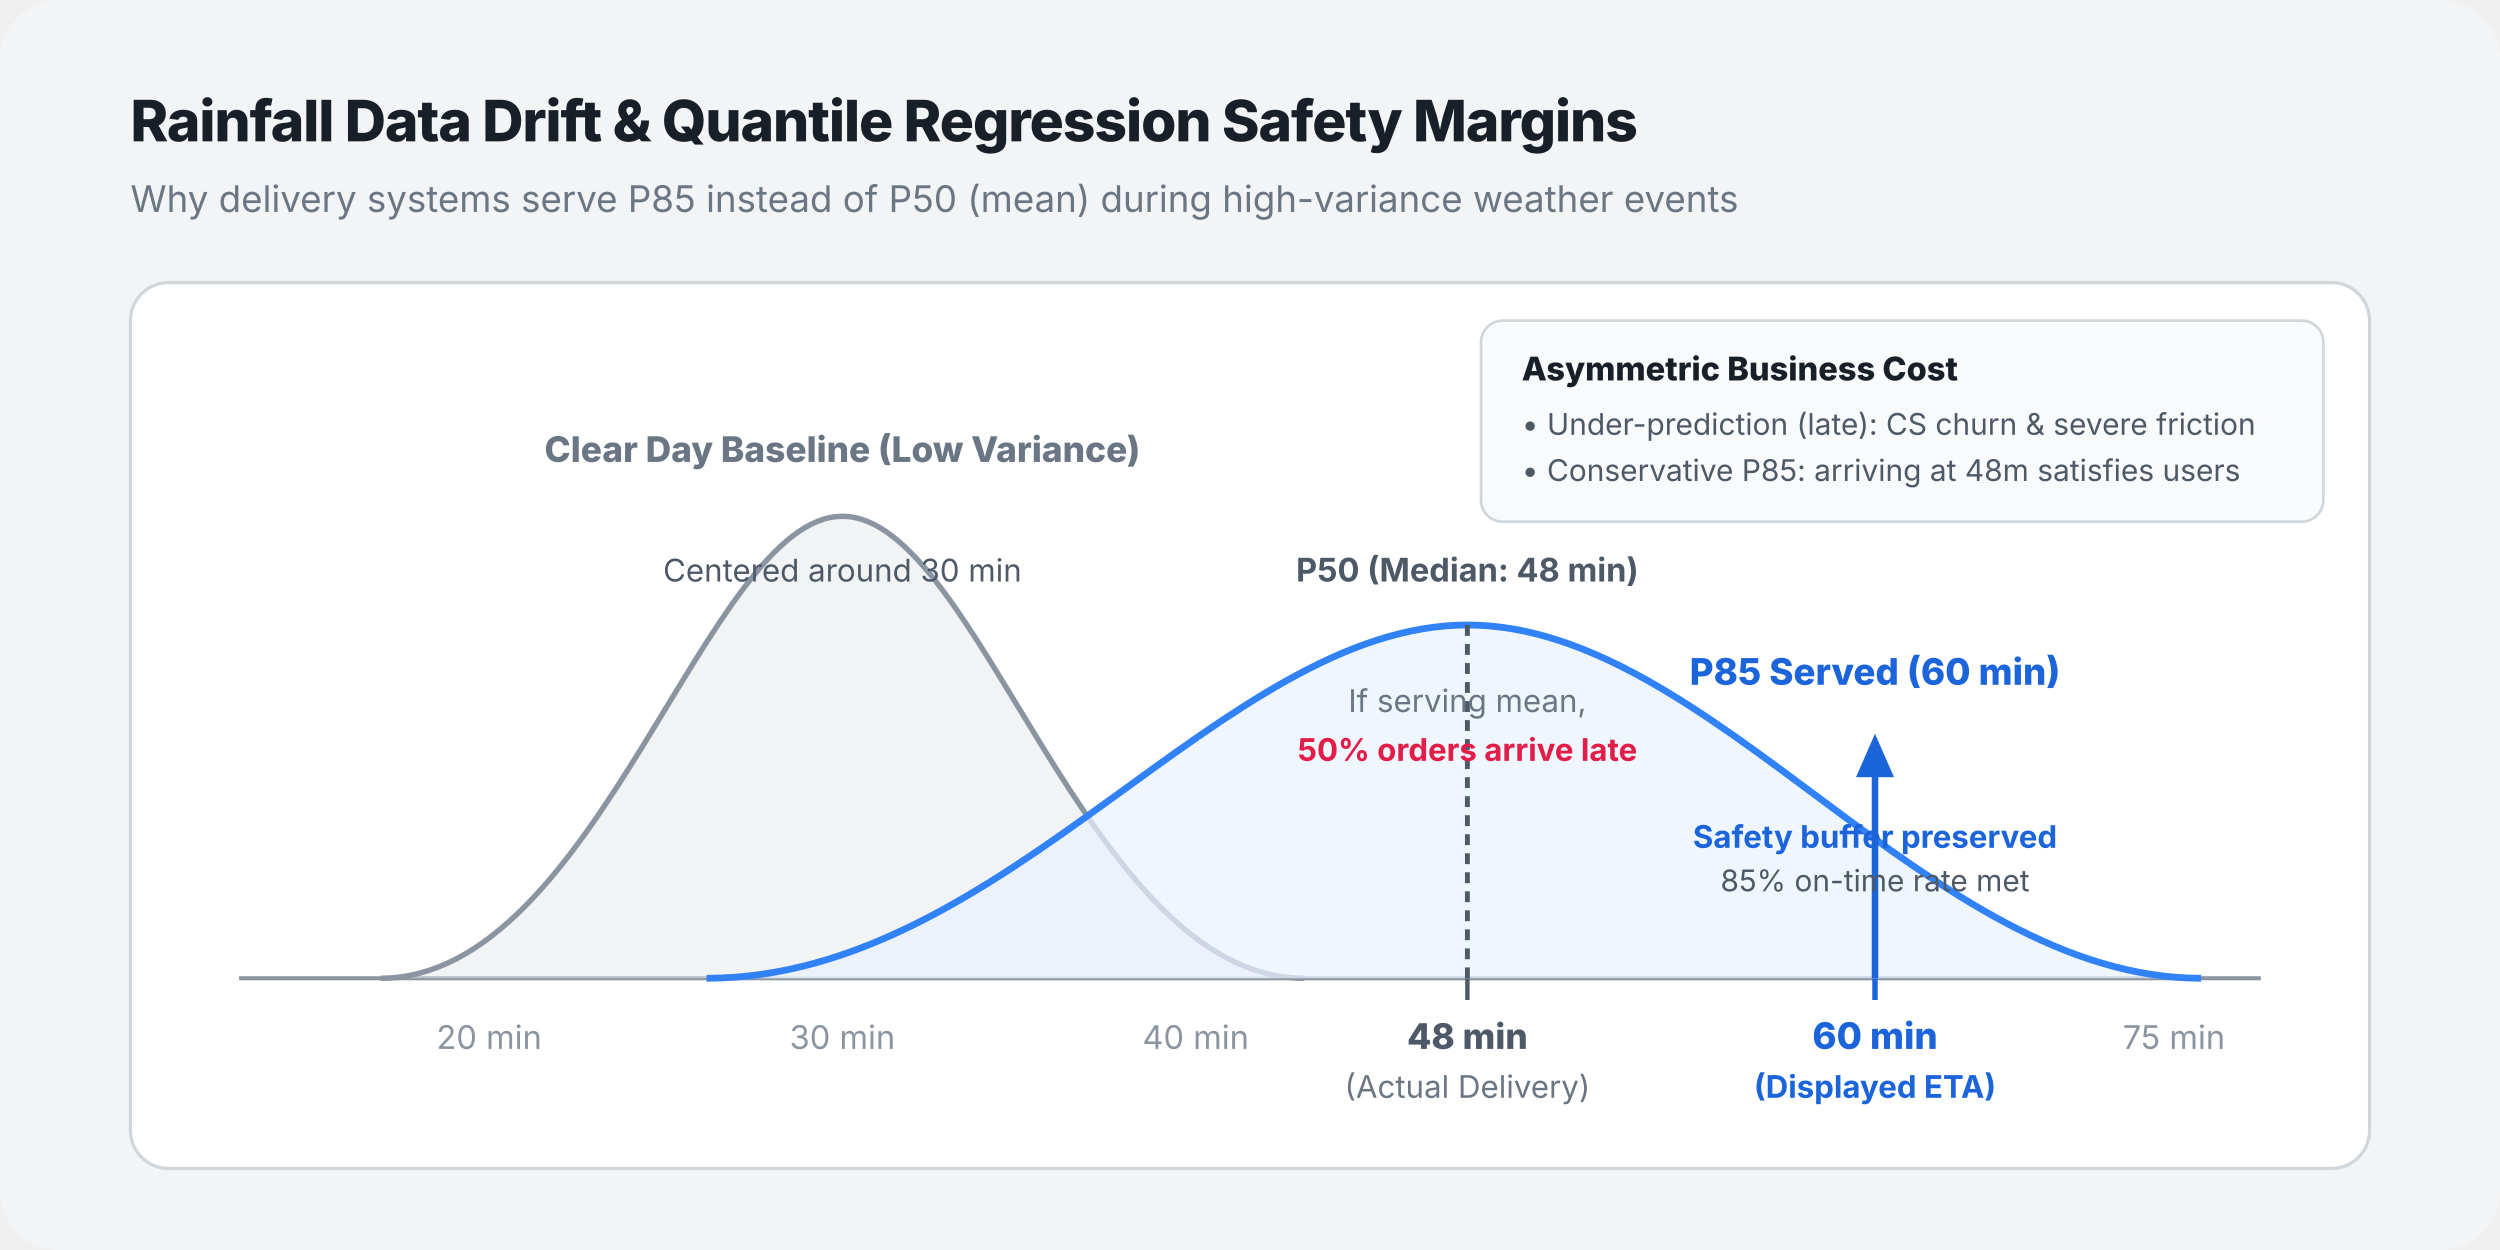
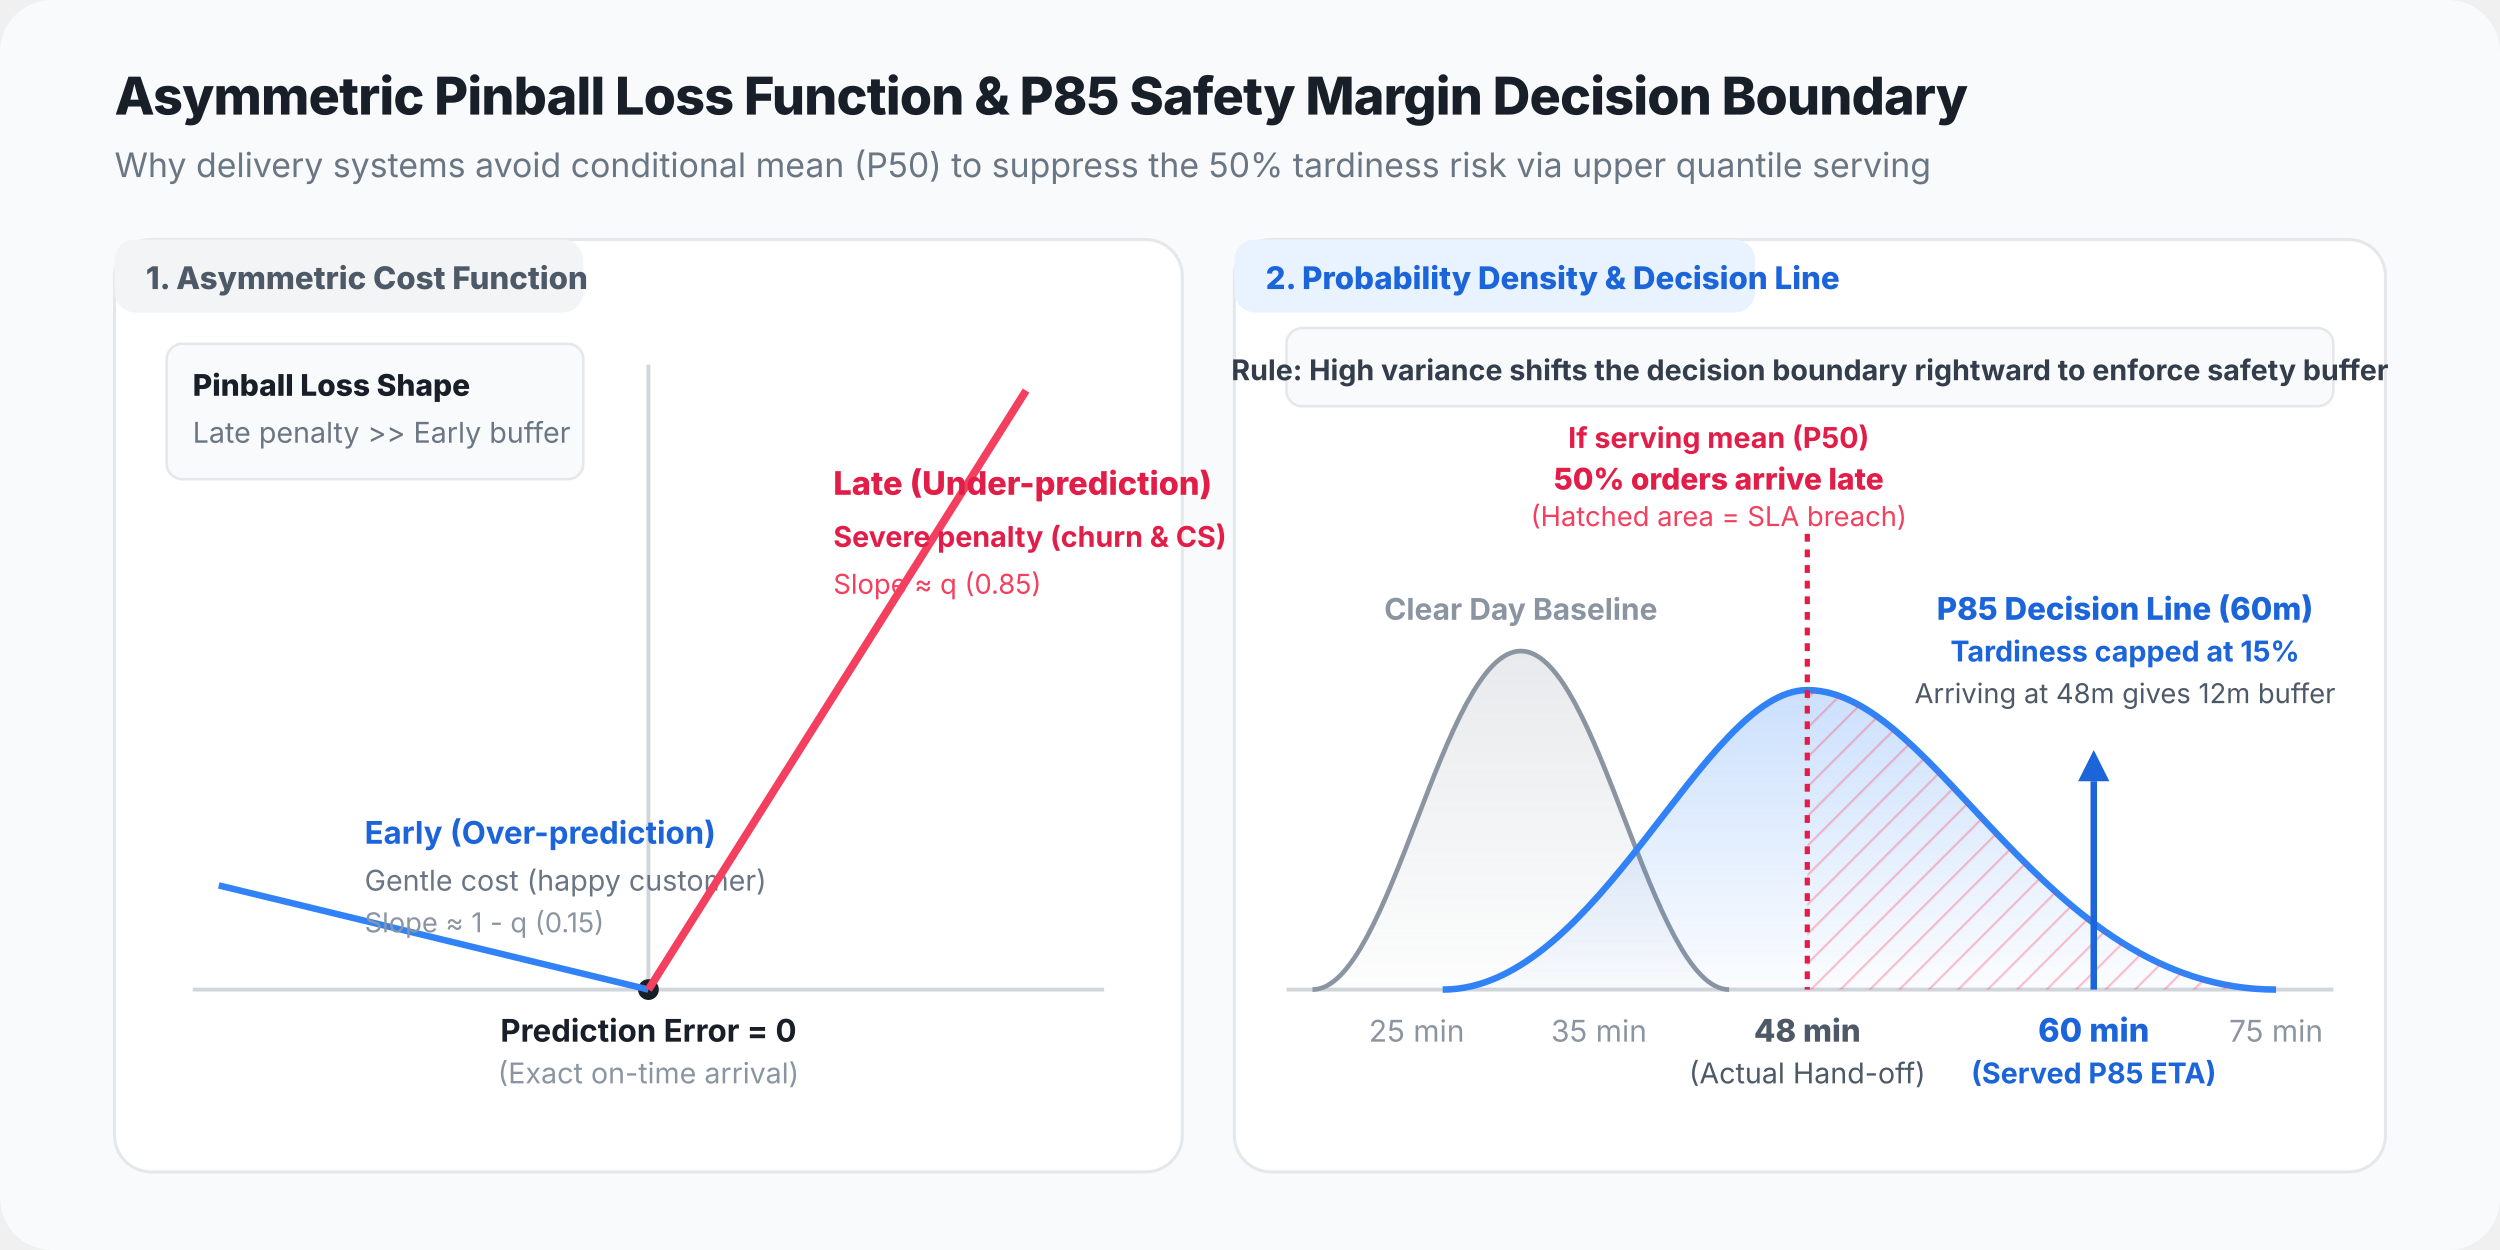
- <svg xmlns="http://www.w3.org/2000/svg" viewBox="0 0 920 460" width="100%" font-family="Pretendard, -apple-system, BlinkMacSystemFont, 'Segoe UI', sans-serif">
-   <rect width="920" height="460" rx="22" fill="#f2f4f6" />
-   <text x="48" y="52" font-size="21" font-weight="800" fill="#191f28" letter-spacing="-0.4">Rainfall Data Drift &amp; Quantile Regression Safety Margins</text>
-   <text x="48" y="78" font-size="13.5" fill="#6b7684">Why delivery systems serve P85 instead of P50 (mean) during high-variance weather events</text>
-   <rect x="48" y="104" width="824" height="326" rx="14" fill="#ffffff" stroke="#d1d6db" stroke-width="1.2" />
-   <line x1="88" y1="360" x2="832" y2="360" stroke="#8b95a1" stroke-width="1.5" />
-   <text x="180" y="386" font-size="12" fill="#8b95a1" text-anchor="middle">20 min</text>
-   <text x="310" y="386" font-size="12" fill="#8b95a1" text-anchor="middle">30 min</text>
-   <text x="440" y="386" font-size="12" fill="#8b95a1" text-anchor="middle">40 min</text>
-   <line x1="540" y1="360" x2="540" y2="368" stroke="#4e5968" stroke-width="1.6" />
-   <text x="540" y="386" font-size="13" font-weight="800" fill="#4e5968" text-anchor="middle">48 min</text>
-   <text x="540" y="404" font-size="11.5" fill="#6b7684" text-anchor="middle">(Actual Delivery)</text>
-   <line x1="690" y1="360" x2="690" y2="368" stroke="#1b64da" stroke-width="2" />
-   <text x="690" y="386" font-size="13.5" font-weight="800" fill="#1b64da" text-anchor="middle">60 min</text>
-   <text x="690" y="404" font-size="11.5" font-weight="700" fill="#1b64da" text-anchor="middle">(Displayed ETA)</text>
-   <text x="800" y="386" font-size="12" fill="#8b95a1" text-anchor="middle">75 min</text>
-   <path d="M 140 360 C 220 360, 260 190, 310 190 C 360 190, 400 360, 480 360 Z" fill="#e5e8eb" fill-opacity="0.5" />
-   <path d="M 140 360 C 220 360, 260 190, 310 190 C 360 190, 400 360, 480 360" fill="none" stroke="#8b95a1" stroke-width="2" />
-   <text x="310" y="170" font-size="13" font-weight="800" fill="#6b7684" text-anchor="middle">Clear Day Baseline (Low Variance)</text>
-   <text x="310" y="214" font-size="11.5" fill="#4e5968" text-anchor="middle">Centered around 30 min</text>
-   <path d="M 260 360 C 370 360, 450 230, 540 230 C 630 230, 710 360, 810 360 Z" fill="#eaf2fe" fill-opacity="0.7" />
-   <path d="M 260 360 C 370 360, 450 230, 540 230 C 630 230, 710 360, 810 360" fill="none" stroke="#3182f6" stroke-width="2.5" />
-   <line x1="540" y1="230" x2="540" y2="360" stroke="#4e5968" stroke-width="1.8" stroke-dasharray="4 3" />
-   <text x="540" y="214" font-size="12" font-weight="700" fill="#4e5968" text-anchor="middle">P50 (Median: 48 min)</text>
-   <text x="540" y="262" font-size="11.5" fill="#6b7684" text-anchor="middle">If serving mean,</text>
-   <text x="540" y="280" font-size="11.5" fill="#e11d48" font-weight="700" text-anchor="middle">50% orders arrive late</text>
-   <line x1="690" y1="285" x2="690" y2="360" stroke="#1b64da" stroke-width="2.4" />
-   <polygon points="690,270 683,286 697,286" fill="#1b64da" />
-   <text x="690" y="252" font-size="13.5" font-weight="800" fill="#1b64da" text-anchor="middle">P85 Served (60 min)</text>
-   <text x="690" y="312" font-size="11.5" font-weight="700" fill="#1b64da" text-anchor="middle">Safety buffer preserved</text>
-   <text x="690" y="328" font-size="11" fill="#4e5968" text-anchor="middle">85% on-time rate met</text>
-   <rect x="545" y="118" width="310" height="74" rx="8" fill="#f8fafb" stroke="#d1d6db" stroke-width="1" />
-   <text x="560" y="140" font-size="12" font-weight="800" fill="#191f28">Asymmetric Business Cost</text>
-   <text x="560" y="160" font-size="11" fill="#4e5968">• Under-prediction (late): CS churn &amp; severe friction</text>
-   <text x="560" y="177" font-size="11" fill="#4e5968">• Conservative P85: arriving at 48m satisfies users</text>
+ <svg xmlns="http://www.w3.org/2000/svg" viewBox="0 0 960 480" width="100%" font-family="Pretendard, -apple-system, BlinkMacSystemFont, 'Segoe UI', sans-serif">
+   <defs>
+     <pattern id="hatch-late-en" width="8" height="8" patternTransform="rotate(45 0 0)" patternUnits="userSpaceOnUse">
+       <line x1="0" y1="0" x2="0" y2="8" stroke="#f43f5e" stroke-width="1.8" stroke-opacity="0.3" />
+     </pattern>
+     <linearGradient id="curve-fill-rain-en" x1="0%" y1="0%" x2="0%" y2="100%">
+       <stop offset="0%" stop-color="#3182f6" stop-opacity="0.25" />
+       <stop offset="100%" stop-color="#3182f6" stop-opacity="0.02" />
+     </linearGradient>
+     <linearGradient id="curve-fill-clear-en" x1="0%" y1="0%" x2="0%" y2="100%">
+       <stop offset="0%" stop-color="#8b95a1" stop-opacity="0.2" />
+       <stop offset="100%" stop-color="#8b95a1" stop-opacity="0.02" />
+     </linearGradient>
+   </defs>
+   <rect width="960" height="480" rx="20" fill="#f8fafb" />
+   <text x="44" y="44" font-size="20" font-weight="800" fill="#191f28" letter-spacing="-0.3">Asymmetric Pinball Loss Function &amp; P85 Safety Margin Decision Boundary</text>
+   <text x="44" y="68" font-size="13" fill="#6b7684">Why delivery systems avoid conditional mean (P50) to suppress the 50% tardiness risk via upper quantile serving</text>
+   <rect x="44" y="92" width="410" height="358" rx="14" fill="#ffffff" stroke="#e5e8eb" stroke-width="1.2" />
+   <rect x="44" y="92" width="180" height="28" rx="8" fill="#f2f4f6" />
+   <text x="56" y="111" font-size="12" font-weight="800" fill="#4e5968">1. Asymmetric Cost Function</text>
+   <line x1="74" y1="380" x2="424" y2="380" stroke="#d1d6db" stroke-width="1.5" />
+   <line x1="249" y1="140" x2="249" y2="380" stroke="#d1d6db" stroke-width="1.5" />
+   <circle cx="249" cy="380" r="4" fill="#191f28" />
+   <text x="249" y="400" font-size="12" font-weight="700" fill="#191f28" text-anchor="middle">Prediction Error = 0</text>
+   <text x="249" y="416" font-size="11" fill="#8b95a1" text-anchor="middle">(Exact on-time arrival)</text>
+   <line x1="84" y1="340" x2="249" y2="380" stroke="#3182f6" stroke-width="2.5" />
+   <text x="140" y="324" font-size="12" font-weight="700" fill="#1b64da">Early (Over-prediction)</text>
+   <text x="140" y="342" font-size="11" fill="#6b7684">Gentle cost (happy customer)</text>
+   <text x="140" y="358" font-size="10.5" fill="#8b95a1">Slope ≈ 1 - q (0.15)</text>
+   <line x1="249" y1="380" x2="394" y2="150" stroke="#f43f5e" stroke-width="3" />
+   <text x="320" y="190" font-size="12.5" font-weight="800" fill="#e11d48">Late (Under-prediction)</text>
+   <text x="320" y="210" font-size="11" font-weight="700" fill="#e11d48">Severe penalty (churn &amp; CS)</text>
+   <text x="320" y="228" font-size="10.5" fill="#f43f5e">Slope ≈ q (0.85)</text>
+   <rect x="64" y="132" width="160" height="52" rx="6" fill="#f9fafb" stroke="#e5e8eb" stroke-width="1" />
+   <text x="74" y="152" font-size="11.5" font-weight="800" fill="#191f28">Pinball Loss Shape</text>
+   <text x="74" y="170" font-size="11" fill="#6b7684">Late penalty &gt;&gt; Early buffer</text>
+   <rect x="474" y="92" width="442" height="358" rx="14" fill="#ffffff" stroke="#e5e8eb" stroke-width="1.2" />
+   <rect x="474" y="92" width="200" height="28" rx="8" fill="#e8f3ff" />
+   <text x="486" y="111" font-size="12" font-weight="800" fill="#1b64da">2. Probability Density &amp; Decision Line</text>
+   <line x1="494" y1="380" x2="896" y2="380" stroke="#d1d6db" stroke-width="1.5" />
+   <text x="544" y="400" font-size="11.5" fill="#8b95a1" text-anchor="middle">25 min</text>
+   <text x="614" y="400" font-size="11.5" fill="#8b95a1" text-anchor="middle">35 min</text>
+   <text x="694" y="400" font-size="12" font-weight="800" fill="#4e5968" text-anchor="middle">48 min</text>
+   <text x="694" y="416" font-size="11" fill="#4e5968" text-anchor="middle">(Actual Hand-off)</text>
+   <text x="804" y="400" font-size="12.5" font-weight="800" fill="#1b64da" text-anchor="middle">60 min</text>
+   <text x="804" y="416" font-size="11" font-weight="700" fill="#1b64da" text-anchor="middle">(Served P85 ETA)</text>
+   <text x="874" y="400" font-size="11.5" fill="#8b95a1" text-anchor="middle">75 min</text>
+   <path d="M 504 380 C 534 380, 554 250, 584 250 C 614 250, 634 380, 664 380 Z" fill="url(#curve-fill-clear-en)" />
+   <path d="M 504 380 C 534 380, 554 250, 584 250 C 614 250, 634 380, 664 380" fill="none" stroke="#8b95a1" stroke-width="1.8" />
+   <text x="584" y="238" font-size="11.5" font-weight="700" fill="#8b95a1" text-anchor="middle">Clear Day Baseline</text>
+   <path d="M 554 380 C 614 380, 654 265, 694 265 C 744 265, 784 380, 874 380 Z" fill="url(#curve-fill-rain-en)" />
+   <path d="M 554 380 C 614 380, 654 265, 694 265 C 744 265, 784 380, 874 380" fill="none" stroke="#3182f6" stroke-width="2.5" />
+   <path d="M 694 265 C 744 265, 784 380, 874 380 L 694 380 Z" fill="url(#hatch-late-en)" />
+   <line x1="694" y1="205" x2="694" y2="380" stroke="#e11d48" stroke-width="2" stroke-dasharray="3 3" />
+   <text x="660" y="172" font-size="11" font-weight="700" fill="#e11d48" text-anchor="middle">If serving mean (P50)</text>
+   <text x="660" y="188" font-size="11.5" font-weight="800" fill="#e11d48" text-anchor="middle">50% orders arrive late</text>
+   <text x="660" y="202" font-size="10.5" fill="#f43f5e" text-anchor="middle">(Hatched area = SLA breach)</text>
+   <line x1="804" y1="300" x2="804" y2="380" stroke="#1b64da" stroke-width="2.5" />
+   <polygon points="804,288 798,300 810,300" fill="#1b64da" />
+   <text x="816" y="238" font-size="12" font-weight="800" fill="#1b64da" text-anchor="middle">P85 Decision Line (60m)</text>
+   <text x="816" y="254" font-size="11" font-weight="700" fill="#1b64da" text-anchor="middle">Tardiness capped at 15%</text>
+   <text x="816" y="270" font-size="10.5" fill="#4e5968" text-anchor="middle">Arriving at 48m gives 12m buffer</text>
+   <rect x="494" y="126" width="402" height="30" rx="6" fill="#f9fafb" stroke="#e5e8eb" stroke-width="1" />
+   <text x="695" y="146" font-size="11" font-weight="700" fill="#333d4b" text-anchor="middle">Rule: High variance shifts the decision boundary rightward to enforce safety buffer</text>
</svg>
